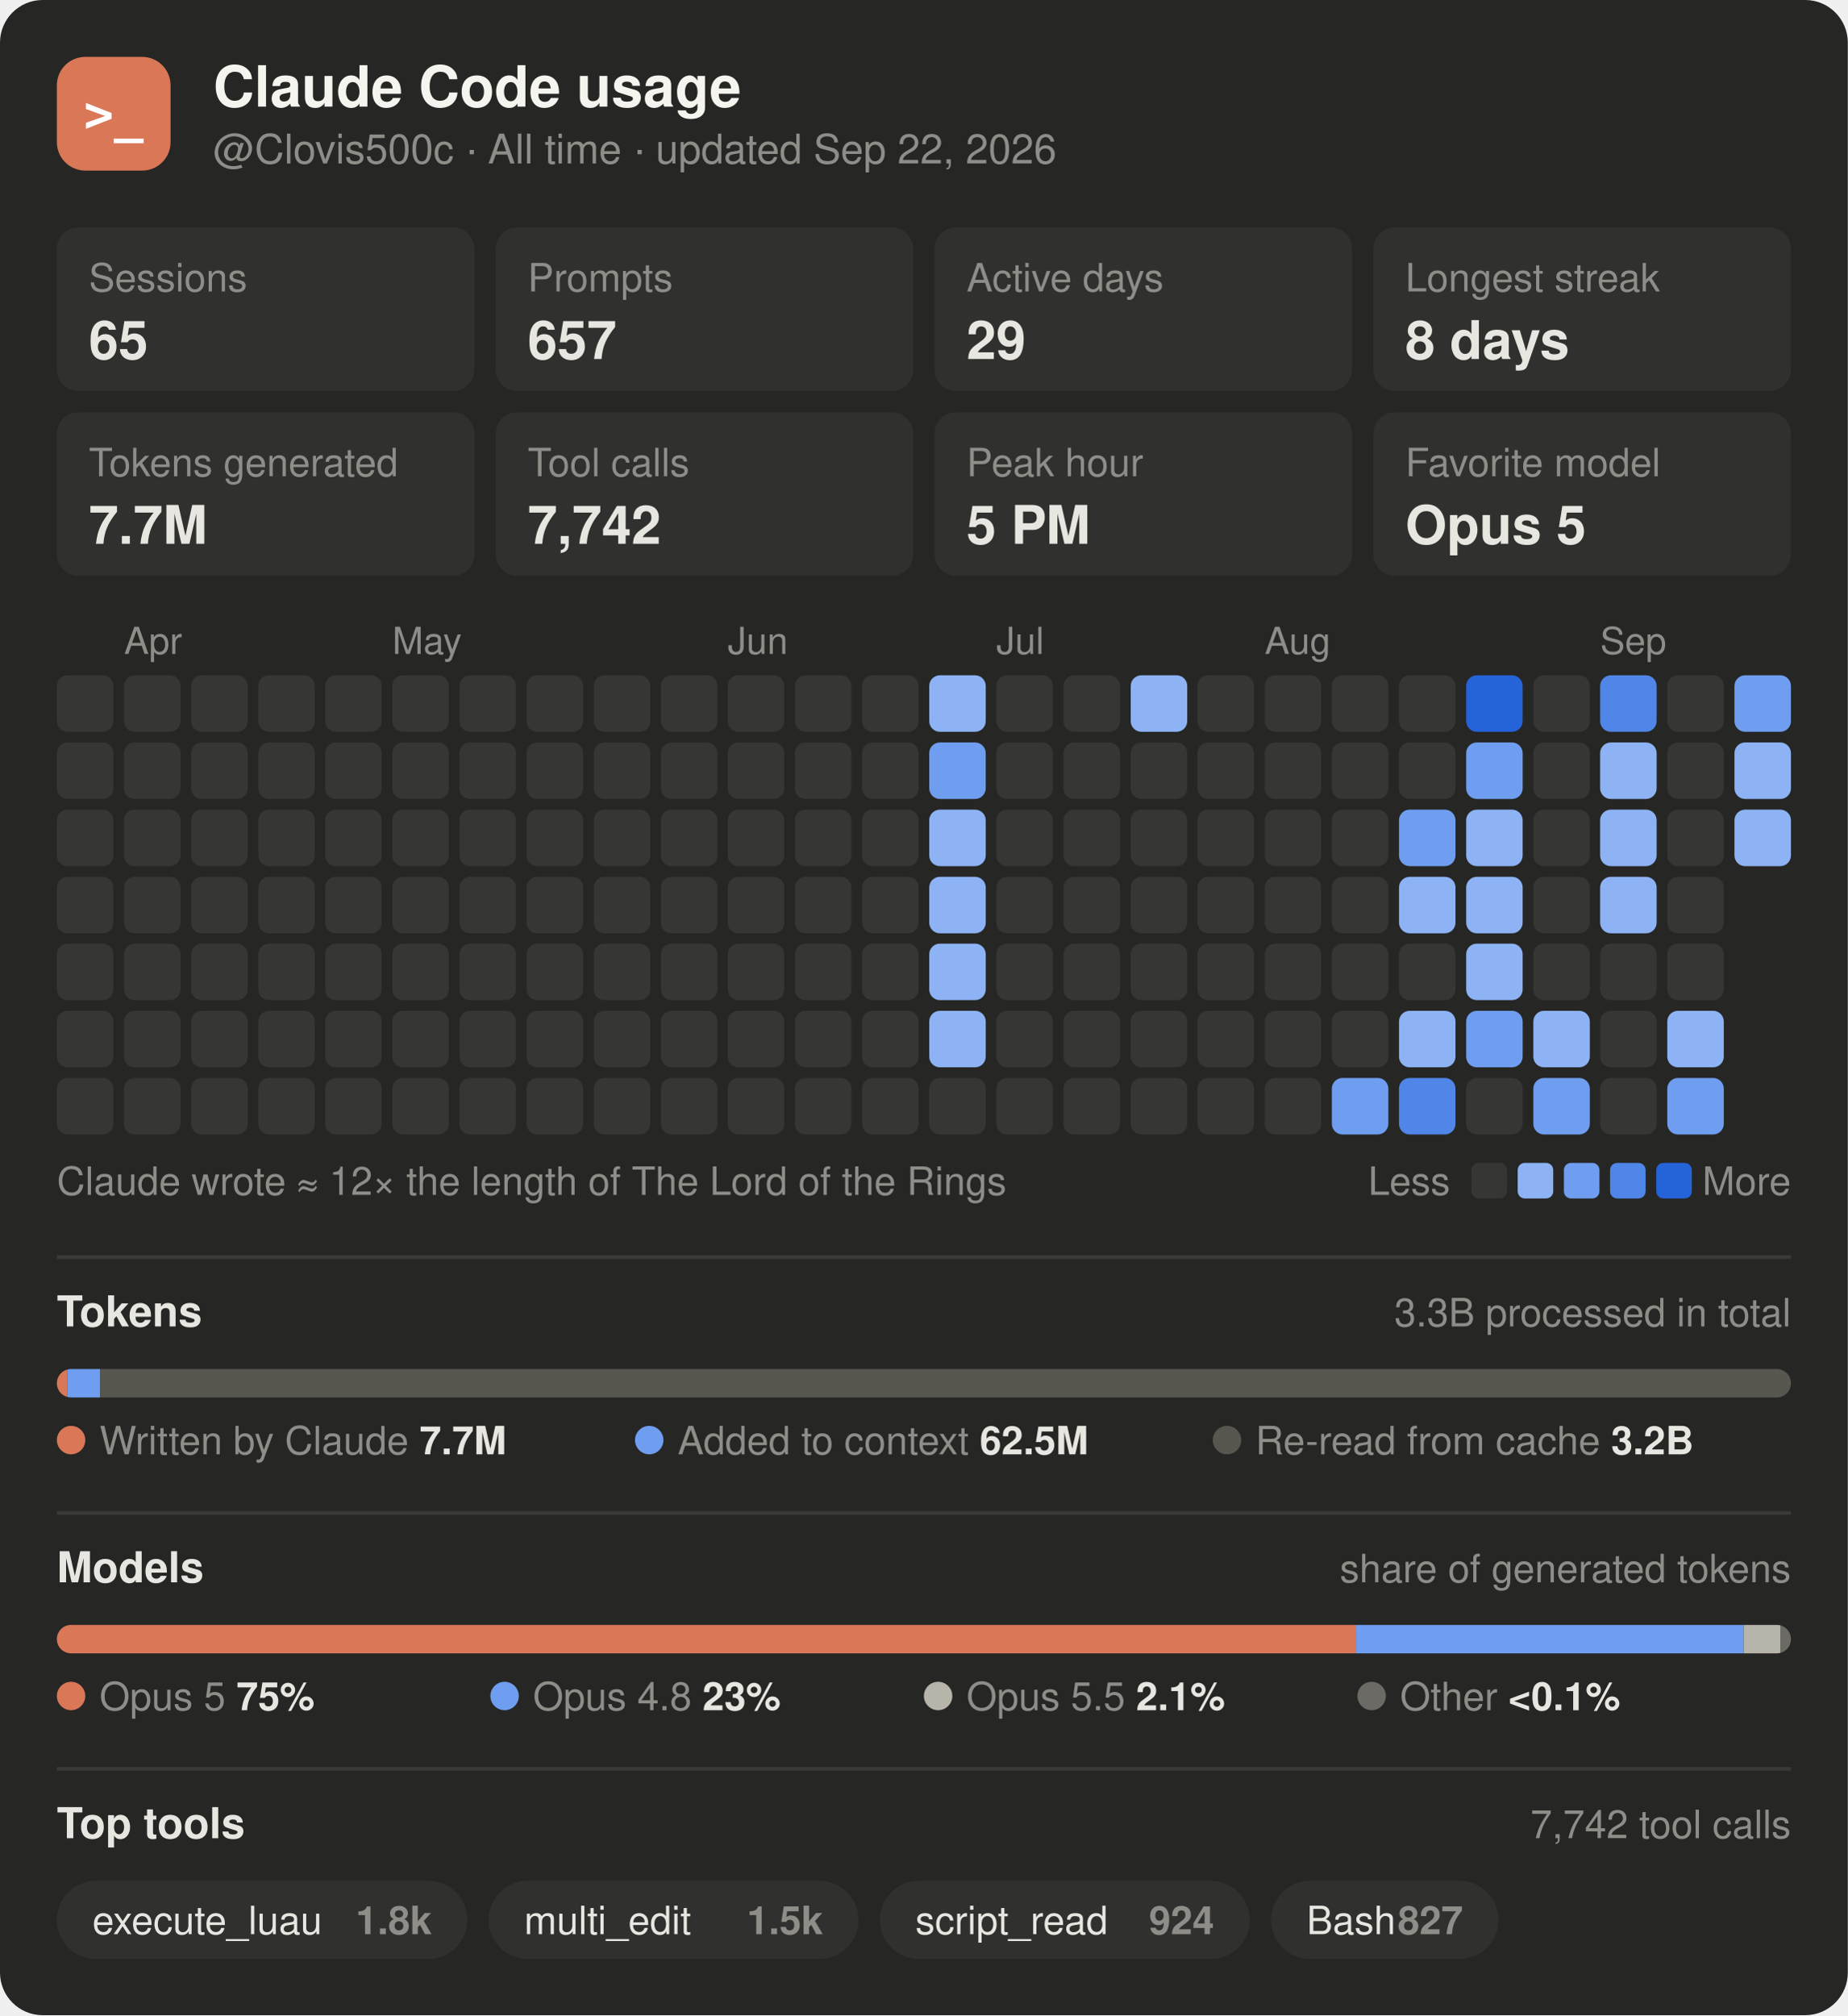
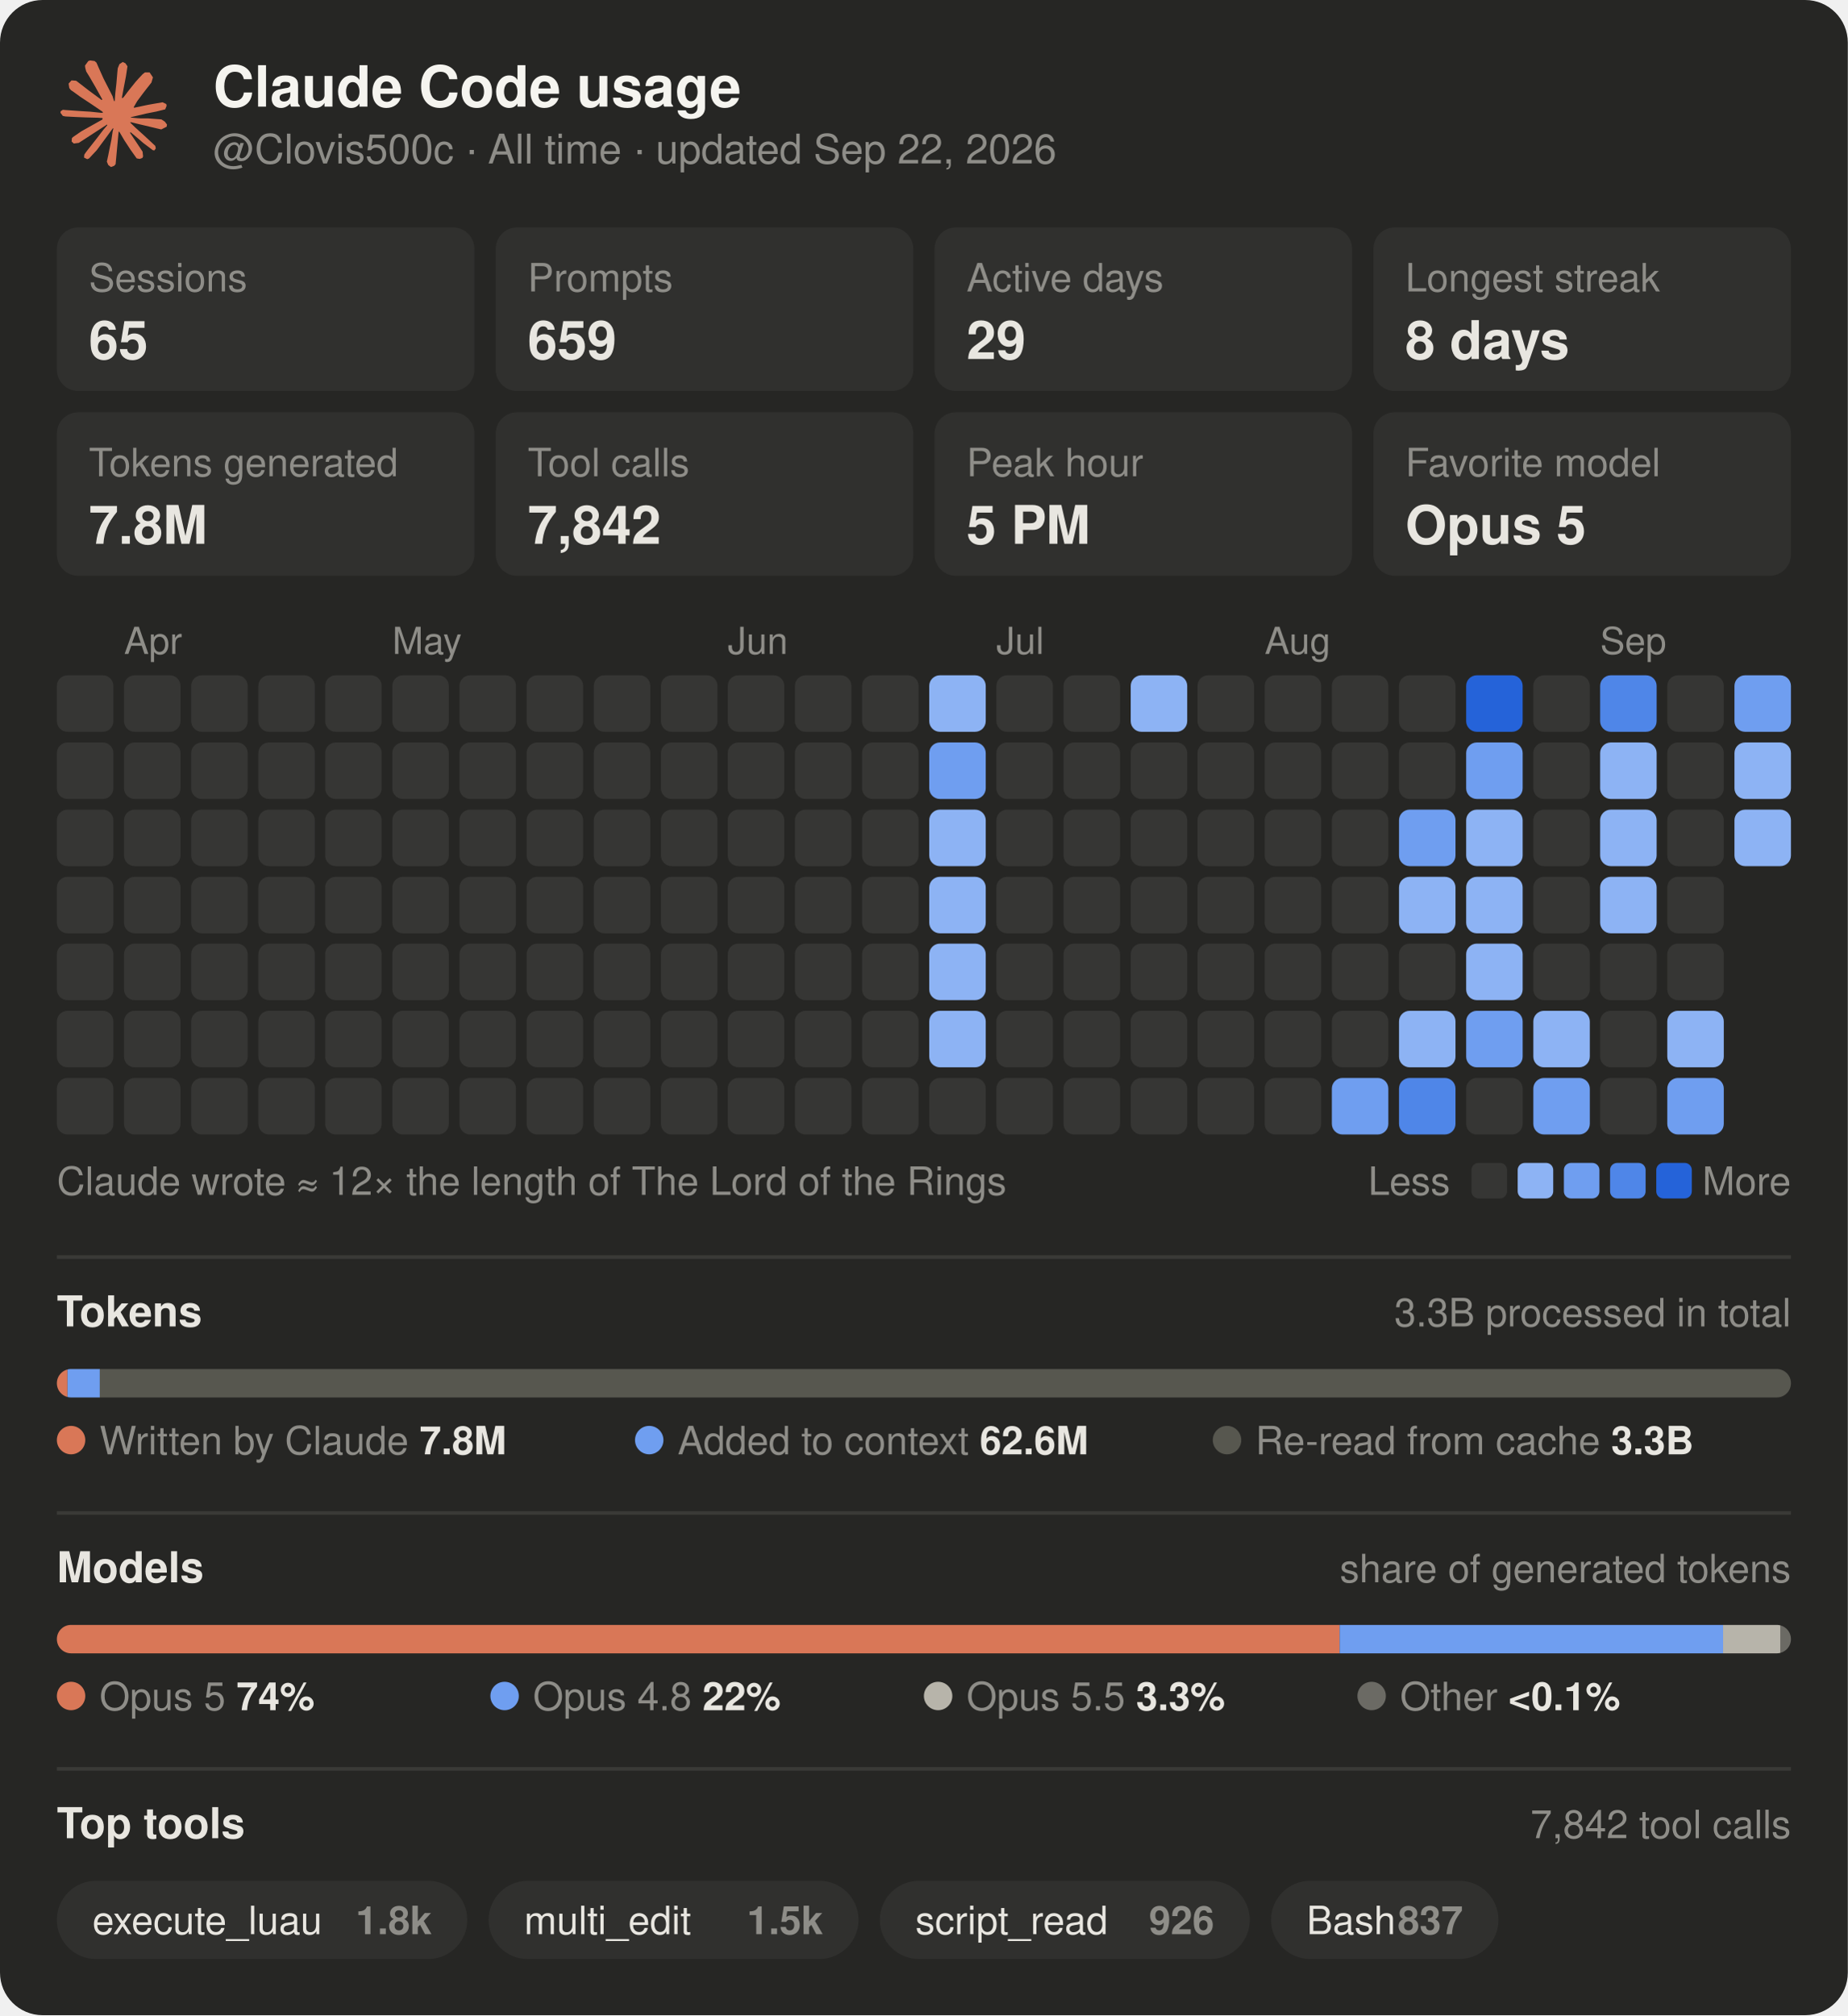
<svg xmlns="http://www.w3.org/2000/svg" width="520" height="567" viewBox="0 0 520 567" font-family="-apple-system,BlinkMacSystemFont,'Segoe UI',Helvetica,Arial,sans-serif">
  <rect width="520" height="567" rx="12" fill="#262624" />
-   <rect x="16" y="16" width="32" height="32" rx="8" fill="#d97757" />
-   <text x="32" y="37" text-anchor="middle" font-size="14" font-weight="700" font-family="Consolas,Menlo,monospace" fill="#ffffff">&gt;_</text>
+   <path transform="translate(17 17) scale(1.25)" fill="#d97757" d="m4.714 15.956 4.717-2.647.079-.231-.079-.128h-.231l-.789-.049-2.696-.073-2.337-.097-2.265-.121-.571-.121-.534-.704.055-.352.48-.322.686.061 1.518.103 2.277.158 1.651.097 2.447.255h.389l.055-.158-.134-.097-.103-.097L6.973 9.836l-2.55-1.688-1.336-.971-.723-.492-.364-.461-.158-1.008.656-.723.88.061.225.061.892.686 1.906 1.475 2.489 1.834.364.303.146-.103.018-.073-.164-.273-1.354-2.447-1.445-2.489-.643-1.032-.17-.619c-.061-.255-.103-.467-.103-.729L6.287.134 6.7 0l.996.134.419.364.619 1.415 1.002 2.228 1.554 3.03.455.898.243.832.091.255h.158v-.146l.128-1.706.237-2.095.231-2.696.079-.759.376-.911.747-.492.583.279.48.686-.067.443-.285 1.852-.559 2.902-.364 1.943h.212l.243-.243.984-1.305 1.651-2.064.729-.82.85-.905.546-.431h1.032l.759 1.129-.34 1.166-1.062 1.348-.88 1.141-1.263 1.7-.789 1.36.073.109.188-.018 2.853-.607 1.542-.279 1.84-.316.832.389.091.395-.328.807-1.967.486-2.307.461-3.436.814-.043.03.049.061 1.548.146.662.036h1.621l3.018.225.789.522.474.638-.079.486-1.214.619-1.639-.389-3.825-.911-1.311-.328h-.182v.109l1.093 1.069 2.003 1.809 2.507 2.331.128.577-.322.455-.34-.049-2.204-1.657-.85-.747-1.925-1.621h-.128v.17l.443.65 2.344 3.521.121 1.081-.17.352-.607.212-.668-.121-1.372-1.925L14.38 17.959l-1.141-1.943-.14.079-.674 7.255-.316.37-.729.279-.607-.461-.322-.747.322-1.475.389-1.925.316-1.53.285-1.9.17-.631-.012-.043-.14.018-1.433 1.967-2.18 2.945-1.724 1.846-.413.164-.716-.37.067-.662.401-.589 2.386-3.036 1.439-1.882.929-1.087-.006-.158h-.055l-6.338 4.116-1.129.146-.486-.455.061-.747.231-.243 1.906-1.311Z" />
  <text x="60" y="30" font-size="16" font-weight="600" fill="#f5f4ef">Claude Code usage</text>
  <text x="60" y="46" font-size="11.5" fill="#8e8d88">@Clovis500c · All time · updated Sep 22, 2026</text>
  <rect x="16" y="64" width="117.5" height="46" rx="6" fill="#30302e" />
  <text x="25" y="82" font-size="11" fill="#8e8d88">Sessions</text>
  <text x="25" y="101" font-size="15" font-weight="600" fill="#e8e6e0">65</text>
  <rect x="139.5" y="64" width="117.5" height="46" rx="6" fill="#30302e" />
  <text x="148.5" y="82" font-size="11" fill="#8e8d88">Prompts</text>
-   <text x="148.5" y="101" font-size="15" font-weight="600" fill="#e8e6e0">657</text>
+   <text x="148.5" y="101" font-size="15" font-weight="600" fill="#e8e6e0">659</text>
  <rect x="263" y="64" width="117.5" height="46" rx="6" fill="#30302e" />
  <text x="272" y="82" font-size="11" fill="#8e8d88">Active days</text>
  <text x="272" y="101" font-size="15" font-weight="600" fill="#e8e6e0">29</text>
  <rect x="386.5" y="64" width="117.5" height="46" rx="6" fill="#30302e" />
  <text x="395.5" y="82" font-size="11" fill="#8e8d88">Longest streak</text>
  <text x="395.5" y="101" font-size="15" font-weight="600" fill="#e8e6e0">8 days</text>
  <rect x="16" y="116" width="117.5" height="46" rx="6" fill="#30302e" />
  <text x="25" y="134" font-size="11" fill="#8e8d88">Tokens generated</text>
-   <text x="25" y="153" font-size="15" font-weight="600" fill="#e8e6e0">7.7M</text>
+   <text x="25" y="153" font-size="15" font-weight="600" fill="#e8e6e0">7.8M</text>
  <rect x="139.5" y="116" width="117.5" height="46" rx="6" fill="#30302e" />
  <text x="148.5" y="134" font-size="11" fill="#8e8d88">Tool calls</text>
-   <text x="148.5" y="153" font-size="15" font-weight="600" fill="#e8e6e0">7,742</text>
+   <text x="148.5" y="153" font-size="15" font-weight="600" fill="#e8e6e0">7,842</text>
  <rect x="263" y="116" width="117.5" height="46" rx="6" fill="#30302e" />
  <text x="272" y="134" font-size="11" fill="#8e8d88">Peak hour</text>
  <text x="272" y="153" font-size="15" font-weight="600" fill="#e8e6e0">5 PM</text>
  <rect x="386.5" y="116" width="117.5" height="46" rx="6" fill="#30302e" />
  <text x="395.5" y="134" font-size="11" fill="#8e8d88">Favorite model</text>
  <text x="395.5" y="153" font-size="15" font-weight="600" fill="#e8e6e0">Opus 5</text>
  <text x="34.9" y="184" font-size="10.5" fill="#8e8d88">Apr</text>
  <text x="110.4" y="184" font-size="10.5" fill="#8e8d88">May</text>
  <text x="204.8" y="184" font-size="10.5" fill="#8e8d88">Jun</text>
  <text x="280.4" y="184" font-size="10.5" fill="#8e8d88">Jul</text>
  <text x="355.9" y="184" font-size="10.5" fill="#8e8d88">Aug</text>
  <text x="450.3" y="184" font-size="10.5" fill="#8e8d88">Sep</text>
  <rect x="16" y="190" width="15.9" height="15.9" rx="3" fill="#363634" />
  <rect x="16" y="208.9" width="15.9" height="15.9" rx="3" fill="#363634" />
  <rect x="16" y="227.8" width="15.9" height="15.9" rx="3" fill="#363634" />
  <rect x="16" y="246.7" width="15.9" height="15.9" rx="3" fill="#363634" />
  <rect x="16" y="265.5" width="15.9" height="15.9" rx="3" fill="#363634" />
  <rect x="16" y="284.4" width="15.9" height="15.9" rx="3" fill="#363634" />
  <rect x="16" y="303.3" width="15.9" height="15.9" rx="3" fill="#363634" />
  <rect x="34.9" y="190" width="15.9" height="15.9" rx="3" fill="#363634" />
  <rect x="34.9" y="208.9" width="15.9" height="15.9" rx="3" fill="#363634" />
  <rect x="34.9" y="227.8" width="15.9" height="15.9" rx="3" fill="#363634" />
  <rect x="34.9" y="246.7" width="15.9" height="15.9" rx="3" fill="#363634" />
  <rect x="34.9" y="265.5" width="15.9" height="15.9" rx="3" fill="#363634" />
  <rect x="34.9" y="284.4" width="15.9" height="15.9" rx="3" fill="#363634" />
  <rect x="34.9" y="303.3" width="15.9" height="15.9" rx="3" fill="#363634" />
  <rect x="53.8" y="190" width="15.9" height="15.9" rx="3" fill="#363634" />
  <rect x="53.8" y="208.9" width="15.9" height="15.9" rx="3" fill="#363634" />
  <rect x="53.8" y="227.8" width="15.9" height="15.9" rx="3" fill="#363634" />
  <rect x="53.8" y="246.7" width="15.9" height="15.9" rx="3" fill="#363634" />
  <rect x="53.8" y="265.5" width="15.9" height="15.9" rx="3" fill="#363634" />
  <rect x="53.8" y="284.4" width="15.9" height="15.9" rx="3" fill="#363634" />
  <rect x="53.8" y="303.3" width="15.9" height="15.9" rx="3" fill="#363634" />
  <rect x="72.7" y="190" width="15.9" height="15.9" rx="3" fill="#363634" />
  <rect x="72.7" y="208.9" width="15.9" height="15.9" rx="3" fill="#363634" />
  <rect x="72.7" y="227.8" width="15.9" height="15.9" rx="3" fill="#363634" />
  <rect x="72.7" y="246.7" width="15.9" height="15.9" rx="3" fill="#363634" />
  <rect x="72.7" y="265.5" width="15.9" height="15.9" rx="3" fill="#363634" />
  <rect x="72.7" y="284.4" width="15.9" height="15.9" rx="3" fill="#363634" />
  <rect x="72.7" y="303.3" width="15.9" height="15.9" rx="3" fill="#363634" />
  <rect x="91.5" y="190" width="15.9" height="15.9" rx="3" fill="#363634" />
  <rect x="91.5" y="208.9" width="15.9" height="15.9" rx="3" fill="#363634" />
  <rect x="91.5" y="227.8" width="15.9" height="15.9" rx="3" fill="#363634" />
  <rect x="91.5" y="246.7" width="15.9" height="15.9" rx="3" fill="#363634" />
  <rect x="91.5" y="265.5" width="15.9" height="15.9" rx="3" fill="#363634" />
  <rect x="91.5" y="284.4" width="15.9" height="15.9" rx="3" fill="#363634" />
  <rect x="91.5" y="303.3" width="15.9" height="15.9" rx="3" fill="#363634" />
  <rect x="110.4" y="190" width="15.9" height="15.9" rx="3" fill="#363634" />
  <rect x="110.4" y="208.9" width="15.9" height="15.9" rx="3" fill="#363634" />
  <rect x="110.4" y="227.8" width="15.9" height="15.9" rx="3" fill="#363634" />
  <rect x="110.4" y="246.7" width="15.9" height="15.9" rx="3" fill="#363634" />
  <rect x="110.4" y="265.5" width="15.9" height="15.9" rx="3" fill="#363634" />
  <rect x="110.4" y="284.4" width="15.9" height="15.9" rx="3" fill="#363634" />
  <rect x="110.4" y="303.3" width="15.9" height="15.9" rx="3" fill="#363634" />
  <rect x="129.3" y="190" width="15.9" height="15.9" rx="3" fill="#363634" />
  <rect x="129.3" y="208.9" width="15.9" height="15.9" rx="3" fill="#363634" />
  <rect x="129.3" y="227.8" width="15.9" height="15.9" rx="3" fill="#363634" />
  <rect x="129.3" y="246.7" width="15.9" height="15.9" rx="3" fill="#363634" />
  <rect x="129.3" y="265.5" width="15.9" height="15.9" rx="3" fill="#363634" />
  <rect x="129.3" y="284.4" width="15.9" height="15.9" rx="3" fill="#363634" />
  <rect x="129.3" y="303.3" width="15.9" height="15.9" rx="3" fill="#363634" />
  <rect x="148.2" y="190" width="15.9" height="15.9" rx="3" fill="#363634" />
  <rect x="148.2" y="208.9" width="15.9" height="15.9" rx="3" fill="#363634" />
  <rect x="148.2" y="227.8" width="15.9" height="15.9" rx="3" fill="#363634" />
  <rect x="148.2" y="246.7" width="15.9" height="15.9" rx="3" fill="#363634" />
  <rect x="148.2" y="265.5" width="15.9" height="15.9" rx="3" fill="#363634" />
  <rect x="148.2" y="284.4" width="15.9" height="15.9" rx="3" fill="#363634" />
  <rect x="148.2" y="303.3" width="15.9" height="15.9" rx="3" fill="#363634" />
  <rect x="167.1" y="190" width="15.9" height="15.9" rx="3" fill="#363634" />
  <rect x="167.1" y="208.9" width="15.9" height="15.9" rx="3" fill="#363634" />
  <rect x="167.1" y="227.8" width="15.9" height="15.9" rx="3" fill="#363634" />
  <rect x="167.1" y="246.7" width="15.9" height="15.9" rx="3" fill="#363634" />
  <rect x="167.1" y="265.5" width="15.9" height="15.9" rx="3" fill="#363634" />
  <rect x="167.1" y="284.4" width="15.9" height="15.9" rx="3" fill="#363634" />
  <rect x="167.1" y="303.3" width="15.9" height="15.9" rx="3" fill="#363634" />
  <rect x="186" y="190" width="15.9" height="15.9" rx="3" fill="#363634" />
  <rect x="186" y="208.9" width="15.9" height="15.9" rx="3" fill="#363634" />
  <rect x="186" y="227.8" width="15.9" height="15.9" rx="3" fill="#363634" />
  <rect x="186" y="246.7" width="15.9" height="15.9" rx="3" fill="#363634" />
  <rect x="186" y="265.5" width="15.9" height="15.9" rx="3" fill="#363634" />
  <rect x="186" y="284.4" width="15.9" height="15.9" rx="3" fill="#363634" />
  <rect x="186" y="303.3" width="15.9" height="15.9" rx="3" fill="#363634" />
  <rect x="204.8" y="190" width="15.9" height="15.9" rx="3" fill="#363634" />
  <rect x="204.8" y="208.9" width="15.9" height="15.9" rx="3" fill="#363634" />
  <rect x="204.8" y="227.8" width="15.9" height="15.9" rx="3" fill="#363634" />
  <rect x="204.8" y="246.7" width="15.9" height="15.9" rx="3" fill="#363634" />
  <rect x="204.8" y="265.5" width="15.9" height="15.9" rx="3" fill="#363634" />
  <rect x="204.8" y="284.4" width="15.9" height="15.9" rx="3" fill="#363634" />
  <rect x="204.8" y="303.3" width="15.9" height="15.9" rx="3" fill="#363634" />
  <rect x="223.7" y="190" width="15.9" height="15.9" rx="3" fill="#363634" />
  <rect x="223.7" y="208.9" width="15.9" height="15.9" rx="3" fill="#363634" />
  <rect x="223.7" y="227.8" width="15.9" height="15.9" rx="3" fill="#363634" />
  <rect x="223.7" y="246.7" width="15.9" height="15.9" rx="3" fill="#363634" />
  <rect x="223.7" y="265.5" width="15.9" height="15.9" rx="3" fill="#363634" />
  <rect x="223.7" y="284.4" width="15.9" height="15.9" rx="3" fill="#363634" />
  <rect x="223.7" y="303.3" width="15.9" height="15.9" rx="3" fill="#363634" />
  <rect x="242.6" y="190" width="15.9" height="15.9" rx="3" fill="#363634" />
  <rect x="242.6" y="208.9" width="15.9" height="15.9" rx="3" fill="#363634" />
  <rect x="242.6" y="227.8" width="15.9" height="15.9" rx="3" fill="#363634" />
  <rect x="242.6" y="246.7" width="15.9" height="15.9" rx="3" fill="#363634" />
  <rect x="242.6" y="265.5" width="15.9" height="15.9" rx="3" fill="#363634" />
  <rect x="242.6" y="284.4" width="15.9" height="15.9" rx="3" fill="#363634" />
  <rect x="242.6" y="303.3" width="15.9" height="15.9" rx="3" fill="#363634" />
  <rect x="261.5" y="190" width="15.9" height="15.9" rx="3" fill="#8db3f4" />
  <rect x="261.5" y="208.9" width="15.9" height="15.9" rx="3" fill="#6f9ef0" />
  <rect x="261.5" y="227.8" width="15.9" height="15.9" rx="3" fill="#8db3f4" />
  <rect x="261.5" y="246.7" width="15.9" height="15.9" rx="3" fill="#8db3f4" />
  <rect x="261.5" y="265.5" width="15.9" height="15.9" rx="3" fill="#8db3f4" />
  <rect x="261.5" y="284.4" width="15.9" height="15.9" rx="3" fill="#8db3f4" />
  <rect x="261.5" y="303.3" width="15.9" height="15.9" rx="3" fill="#363634" />
  <rect x="280.4" y="190" width="15.9" height="15.9" rx="3" fill="#363634" />
  <rect x="280.4" y="208.9" width="15.9" height="15.9" rx="3" fill="#363634" />
  <rect x="280.4" y="227.8" width="15.9" height="15.9" rx="3" fill="#363634" />
  <rect x="280.4" y="246.7" width="15.9" height="15.9" rx="3" fill="#363634" />
  <rect x="280.4" y="265.5" width="15.9" height="15.9" rx="3" fill="#363634" />
  <rect x="280.4" y="284.4" width="15.9" height="15.9" rx="3" fill="#363634" />
  <rect x="280.4" y="303.3" width="15.9" height="15.9" rx="3" fill="#363634" />
  <rect x="299.3" y="190" width="15.9" height="15.9" rx="3" fill="#363634" />
  <rect x="299.3" y="208.9" width="15.9" height="15.9" rx="3" fill="#363634" />
  <rect x="299.3" y="227.8" width="15.9" height="15.9" rx="3" fill="#363634" />
  <rect x="299.3" y="246.7" width="15.9" height="15.9" rx="3" fill="#363634" />
  <rect x="299.3" y="265.5" width="15.9" height="15.9" rx="3" fill="#363634" />
  <rect x="299.3" y="284.4" width="15.9" height="15.9" rx="3" fill="#363634" />
  <rect x="299.3" y="303.3" width="15.9" height="15.9" rx="3" fill="#363634" />
  <rect x="318.2" y="190" width="15.9" height="15.9" rx="3" fill="#8db3f4" />
  <rect x="318.2" y="208.9" width="15.9" height="15.9" rx="3" fill="#363634" />
  <rect x="318.2" y="227.8" width="15.9" height="15.9" rx="3" fill="#363634" />
  <rect x="318.2" y="246.7" width="15.9" height="15.9" rx="3" fill="#363634" />
  <rect x="318.2" y="265.5" width="15.9" height="15.9" rx="3" fill="#363634" />
  <rect x="318.2" y="284.4" width="15.9" height="15.9" rx="3" fill="#363634" />
  <rect x="318.2" y="303.3" width="15.9" height="15.9" rx="3" fill="#363634" />
  <rect x="337" y="190" width="15.9" height="15.9" rx="3" fill="#363634" />
  <rect x="337" y="208.9" width="15.9" height="15.9" rx="3" fill="#363634" />
  <rect x="337" y="227.8" width="15.9" height="15.9" rx="3" fill="#363634" />
  <rect x="337" y="246.7" width="15.9" height="15.9" rx="3" fill="#363634" />
  <rect x="337" y="265.5" width="15.9" height="15.9" rx="3" fill="#363634" />
  <rect x="337" y="284.4" width="15.9" height="15.9" rx="3" fill="#363634" />
  <rect x="337" y="303.3" width="15.9" height="15.9" rx="3" fill="#363634" />
  <rect x="355.9" y="190" width="15.9" height="15.9" rx="3" fill="#363634" />
  <rect x="355.9" y="208.9" width="15.9" height="15.9" rx="3" fill="#363634" />
  <rect x="355.9" y="227.8" width="15.9" height="15.9" rx="3" fill="#363634" />
  <rect x="355.9" y="246.7" width="15.9" height="15.9" rx="3" fill="#363634" />
  <rect x="355.9" y="265.5" width="15.9" height="15.9" rx="3" fill="#363634" />
  <rect x="355.9" y="284.4" width="15.9" height="15.9" rx="3" fill="#363634" />
  <rect x="355.9" y="303.3" width="15.9" height="15.9" rx="3" fill="#363634" />
  <rect x="374.8" y="190" width="15.9" height="15.9" rx="3" fill="#363634" />
  <rect x="374.8" y="208.9" width="15.9" height="15.9" rx="3" fill="#363634" />
  <rect x="374.8" y="227.8" width="15.9" height="15.9" rx="3" fill="#363634" />
  <rect x="374.8" y="246.7" width="15.9" height="15.9" rx="3" fill="#363634" />
  <rect x="374.8" y="265.5" width="15.9" height="15.9" rx="3" fill="#363634" />
  <rect x="374.8" y="284.4" width="15.9" height="15.9" rx="3" fill="#363634" />
  <rect x="374.8" y="303.3" width="15.9" height="15.9" rx="3" fill="#6f9ef0" />
  <rect x="393.7" y="190" width="15.9" height="15.9" rx="3" fill="#363634" />
  <rect x="393.7" y="208.9" width="15.9" height="15.9" rx="3" fill="#363634" />
  <rect x="393.7" y="227.8" width="15.9" height="15.9" rx="3" fill="#6f9ef0" />
  <rect x="393.7" y="246.7" width="15.9" height="15.9" rx="3" fill="#8db3f4" />
  <rect x="393.7" y="265.5" width="15.9" height="15.9" rx="3" fill="#363634" />
  <rect x="393.7" y="284.4" width="15.9" height="15.9" rx="3" fill="#8db3f4" />
  <rect x="393.7" y="303.3" width="15.9" height="15.9" rx="3" fill="#4f86e8" />
  <rect x="412.6" y="190" width="15.9" height="15.9" rx="3" fill="#2563d9" />
  <rect x="412.6" y="208.9" width="15.9" height="15.9" rx="3" fill="#6f9ef0" />
  <rect x="412.6" y="227.8" width="15.9" height="15.9" rx="3" fill="#8db3f4" />
  <rect x="412.6" y="246.7" width="15.9" height="15.9" rx="3" fill="#8db3f4" />
  <rect x="412.6" y="265.5" width="15.9" height="15.9" rx="3" fill="#8db3f4" />
  <rect x="412.6" y="284.4" width="15.9" height="15.9" rx="3" fill="#6f9ef0" />
  <rect x="412.6" y="303.3" width="15.9" height="15.9" rx="3" fill="#363634" />
  <rect x="431.5" y="190" width="15.9" height="15.9" rx="3" fill="#363634" />
  <rect x="431.5" y="208.9" width="15.9" height="15.9" rx="3" fill="#363634" />
  <rect x="431.5" y="227.8" width="15.9" height="15.9" rx="3" fill="#363634" />
  <rect x="431.5" y="246.7" width="15.9" height="15.9" rx="3" fill="#363634" />
  <rect x="431.5" y="265.5" width="15.9" height="15.9" rx="3" fill="#363634" />
  <rect x="431.5" y="284.4" width="15.9" height="15.9" rx="3" fill="#8db3f4" />
  <rect x="431.5" y="303.3" width="15.9" height="15.9" rx="3" fill="#6f9ef0" />
  <rect x="450.3" y="190" width="15.9" height="15.9" rx="3" fill="#4f86e8" />
  <rect x="450.3" y="208.9" width="15.9" height="15.9" rx="3" fill="#8db3f4" />
  <rect x="450.3" y="227.8" width="15.9" height="15.9" rx="3" fill="#8db3f4" />
  <rect x="450.3" y="246.7" width="15.9" height="15.9" rx="3" fill="#8db3f4" />
  <rect x="450.3" y="265.5" width="15.9" height="15.9" rx="3" fill="#363634" />
  <rect x="450.3" y="284.4" width="15.9" height="15.9" rx="3" fill="#363634" />
  <rect x="450.3" y="303.3" width="15.9" height="15.9" rx="3" fill="#363634" />
  <rect x="469.2" y="190" width="15.9" height="15.9" rx="3" fill="#363634" />
  <rect x="469.2" y="208.9" width="15.9" height="15.9" rx="3" fill="#363634" />
  <rect x="469.2" y="227.8" width="15.9" height="15.9" rx="3" fill="#363634" />
  <rect x="469.2" y="246.7" width="15.9" height="15.9" rx="3" fill="#363634" />
  <rect x="469.2" y="265.5" width="15.9" height="15.9" rx="3" fill="#363634" />
  <rect x="469.2" y="284.4" width="15.9" height="15.9" rx="3" fill="#8db3f4" />
  <rect x="469.2" y="303.3" width="15.9" height="15.9" rx="3" fill="#6f9ef0" />
  <rect x="488.1" y="190" width="15.9" height="15.9" rx="3" fill="#6f9ef0" />
  <rect x="488.1" y="208.9" width="15.9" height="15.9" rx="3" fill="#8db3f4" />
  <rect x="488.1" y="227.8" width="15.9" height="15.9" rx="3" fill="#8db3f4" />
  <text x="16" y="336.2" font-size="11" fill="#8e8d88">Claude wrote ≈ 12× the length of The Lord of the Rings</text>
  <text x="504" y="336.2" font-size="11" text-anchor="end" fill="#8e8d88">More</text>
  <rect x="466.1" y="327.2" width="10" height="10" rx="2" fill="#2563d9" />
  <rect x="453.1" y="327.2" width="10" height="10" rx="2" fill="#4f86e8" />
  <rect x="440.1" y="327.2" width="10" height="10" rx="2" fill="#6f9ef0" />
  <rect x="427.1" y="327.2" width="10" height="10" rx="2" fill="#8db3f4" />
  <rect x="414.1" y="327.2" width="10" height="10" rx="2" fill="#363634" />
  <text x="408.1" y="336.2" font-size="11" text-anchor="end" fill="#8e8d88">Less</text>
  <rect x="16" y="353.2" width="488" height="1" fill="#3a3a37" />
  <text x="16" y="373.2" font-size="12" font-weight="600" fill="#e8e6e0">Tokens</text>
  <text x="504" y="373.2" font-size="11" text-anchor="end" fill="#8e8d88">3.3B processed in total</text>
  <clipPath id="bar385.1923076923077">
    <rect x="16" y="385.192" width="488" height="8" rx="4" />
  </clipPath>
  <g clip-path="url(#bar385.1923076923077)">
    <rect x="16" y="385.2" width="3" height="8" fill="#d97757" />
-     <rect x="19" y="385.2" width="9.2" height="8" fill="#6f9ef0" />
-     <rect x="28.2" y="385.2" width="475.8" height="8" fill="#57574f" />
+     <rect x="19" y="385.2" width="9.1" height="8" fill="#6f9ef0" />
+     <rect x="28.1" y="385.2" width="475.9" height="8" fill="#57574f" />
  </g>
  <circle cx="20" cy="405.192" r="4" fill="#d97757" />
-   <text x="28" y="409.192" font-size="11" fill="#8e8d88">Written by Claude <tspan font-weight="600" fill="#e8e6e0">7.7M</tspan>
+   <text x="28" y="409.192" font-size="11" fill="#8e8d88">Written by Claude <tspan font-weight="600" fill="#e8e6e0">7.8M</tspan>
  </text>
  <circle cx="182.7" cy="405.192" r="4" fill="#6f9ef0" />
-   <text x="190.7" y="409.192" font-size="11" fill="#8e8d88">Added to context <tspan font-weight="600" fill="#e8e6e0">62.5M</tspan>
+   <text x="190.7" y="409.192" font-size="11" fill="#8e8d88">Added to context <tspan font-weight="600" fill="#e8e6e0">62.6M</tspan>
  </text>
  <circle cx="345.3" cy="405.192" r="4" fill="#57574f" />
-   <text x="353.3" y="409.192" font-size="11" fill="#8e8d88">Re-read from cache <tspan font-weight="600" fill="#e8e6e0">3.2B</tspan>
+   <text x="353.3" y="409.192" font-size="11" fill="#8e8d88">Re-read from cache <tspan font-weight="600" fill="#e8e6e0">3.3B</tspan>
  </text>
  <rect x="16" y="425.2" width="488" height="1" fill="#3a3a37" />
  <text x="16" y="445.2" font-size="12" font-weight="600" fill="#e8e6e0">Models</text>
  <text x="504" y="445.2" font-size="11" text-anchor="end" fill="#8e8d88">share of generated tokens</text>
  <clipPath id="bar457.1923076923077">
    <rect x="16" y="457.192" width="488" height="8" rx="4" />
  </clipPath>
  <g clip-path="url(#bar457.1923076923077)">
-     <rect x="16" y="457.2" width="365.5" height="8" fill="#d97757" />
-     <rect x="381.5" y="457.2" width="109.2" height="8" fill="#6f9ef0" />
-     <rect x="490.7" y="457.2" width="10.3" height="8" fill="#b7b4aa" />
+     <rect x="16" y="457.2" width="361" height="8" fill="#d97757" />
+     <rect x="377" y="457.2" width="107.9" height="8" fill="#6f9ef0" />
+     <rect x="484.9" y="457.2" width="16.1" height="8" fill="#b7b4aa" />
    <rect x="501" y="457.2" width="3" height="8" fill="#6b6a64" />
  </g>
  <circle cx="20" cy="477.192" r="4" fill="#d97757" />
-   <text x="28" y="481.192" font-size="11" fill="#8e8d88">Opus 5 <tspan font-weight="600" fill="#e8e6e0">75%</tspan>
+   <text x="28" y="481.192" font-size="11" fill="#8e8d88">Opus 5 <tspan font-weight="600" fill="#e8e6e0">74%</tspan>
  </text>
  <circle cx="142" cy="477.192" r="4" fill="#6f9ef0" />
-   <text x="150" y="481.192" font-size="11" fill="#8e8d88">Opus 4.8 <tspan font-weight="600" fill="#e8e6e0">23%</tspan>
+   <text x="150" y="481.192" font-size="11" fill="#8e8d88">Opus 4.8 <tspan font-weight="600" fill="#e8e6e0">22%</tspan>
  </text>
  <circle cx="264" cy="477.192" r="4" fill="#b7b4aa" />
-   <text x="272" y="481.192" font-size="11" fill="#8e8d88">Opus 5.5 <tspan font-weight="600" fill="#e8e6e0">2.1%</tspan>
+   <text x="272" y="481.192" font-size="11" fill="#8e8d88">Opus 5.5 <tspan font-weight="600" fill="#e8e6e0">3.3%</tspan>
  </text>
  <circle cx="386" cy="477.192" r="4" fill="#6b6a64" />
  <text x="394" y="481.192" font-size="11" fill="#8e8d88">Other <tspan font-weight="600" fill="#e8e6e0">&lt;0.1%</tspan>
  </text>
  <rect x="16" y="497.2" width="488" height="1" fill="#3a3a37" />
  <text x="16" y="517.2" font-size="12" font-weight="600" fill="#e8e6e0">Top tools</text>
-   <text x="504" y="517.2" font-size="11" text-anchor="end" fill="#8e8d88">7,742 tool calls</text>
+   <text x="504" y="517.2" font-size="11" text-anchor="end" fill="#8e8d88">7,842 tool calls</text>
  <rect x="16" y="529.2" width="115.5" height="22" rx="11" fill="#30302e" />
  <text x="26" y="544.2" font-size="11" fill="#e8e6e0">execute_luau</text>
  <text x="121.5" y="544.2" font-size="11" font-weight="600" text-anchor="end" fill="#8e8d88">1.8k</text>
  <rect x="137.5" y="529.2" width="104.1" height="22" rx="11" fill="#30302e" />
  <text x="147.5" y="544.2" font-size="11" fill="#e8e6e0">multi_edit</text>
  <text x="231.6" y="544.2" font-size="11" font-weight="600" text-anchor="end" fill="#8e8d88">1.5k</text>
  <rect x="247.6" y="529.2" width="104.1" height="22" rx="11" fill="#30302e" />
  <text x="257.6" y="544.2" font-size="11" fill="#e8e6e0">script_read</text>
-   <text x="341.7" y="544.2" font-size="11" font-weight="600" text-anchor="end" fill="#8e8d88">924</text>
+   <text x="341.7" y="544.2" font-size="11" font-weight="600" text-anchor="end" fill="#8e8d88">926</text>
  <rect x="357.7" y="529.2" width="64" height="22" rx="11" fill="#30302e" />
  <text x="367.7" y="544.2" font-size="11" fill="#e8e6e0">Bash</text>
-   <text x="411.7" y="544.2" font-size="11" font-weight="600" text-anchor="end" fill="#8e8d88">827</text>
+   <text x="411.7" y="544.2" font-size="11" font-weight="600" text-anchor="end" fill="#8e8d88">837</text>
</svg>
